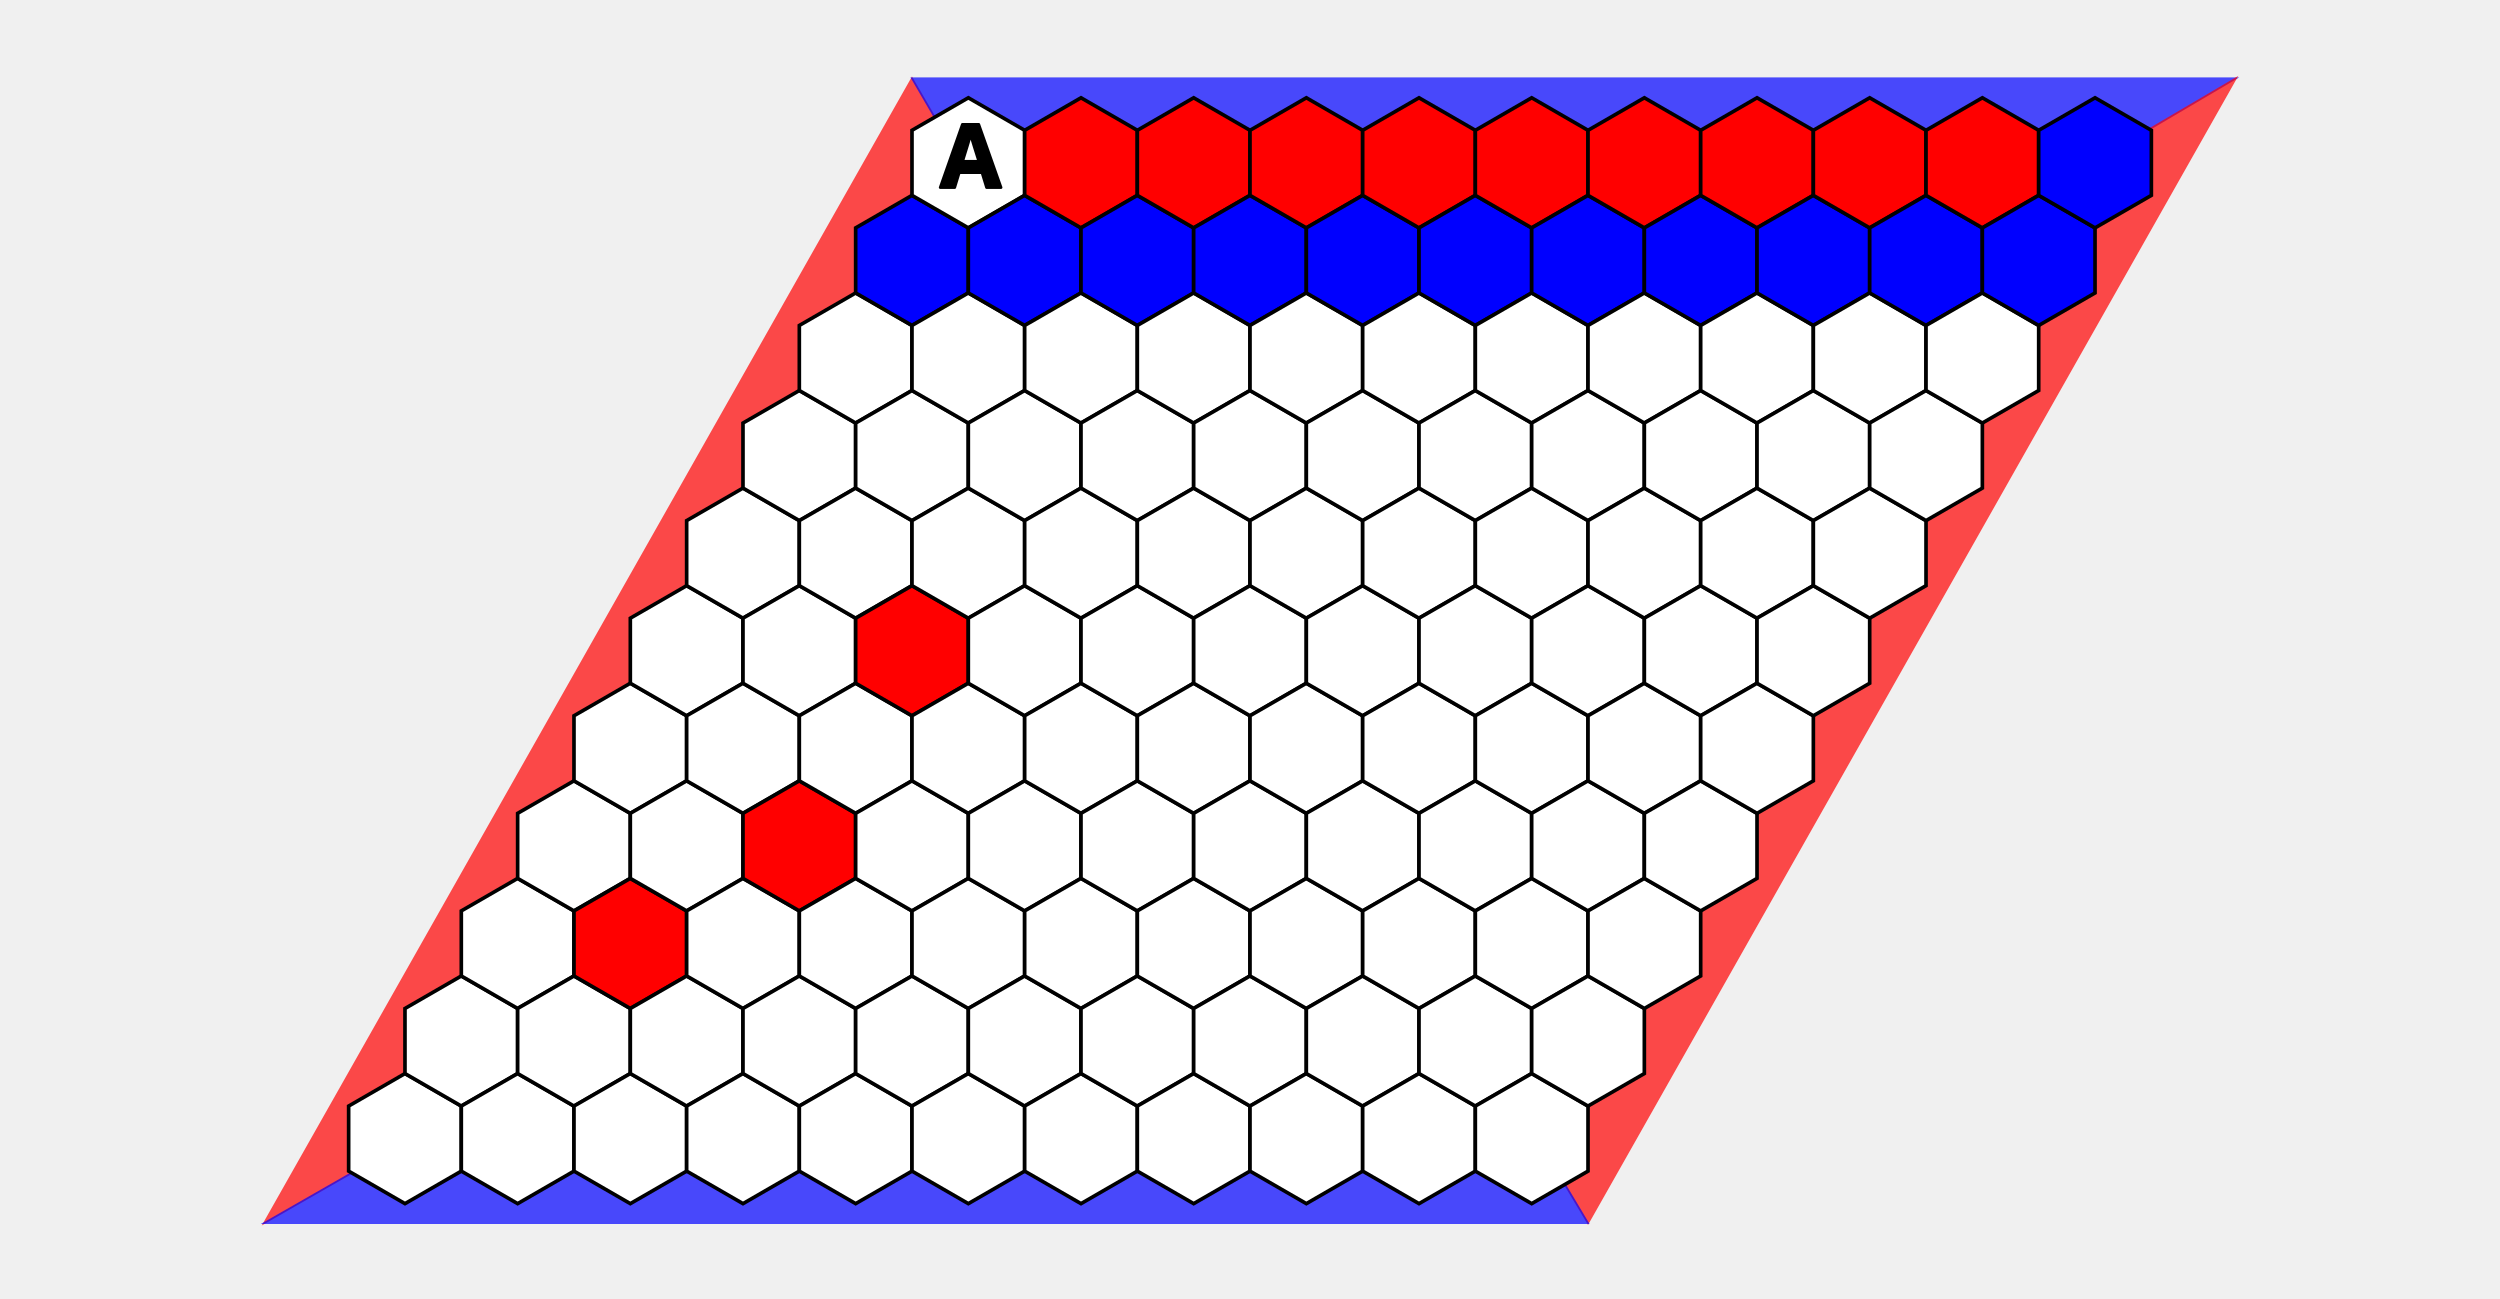
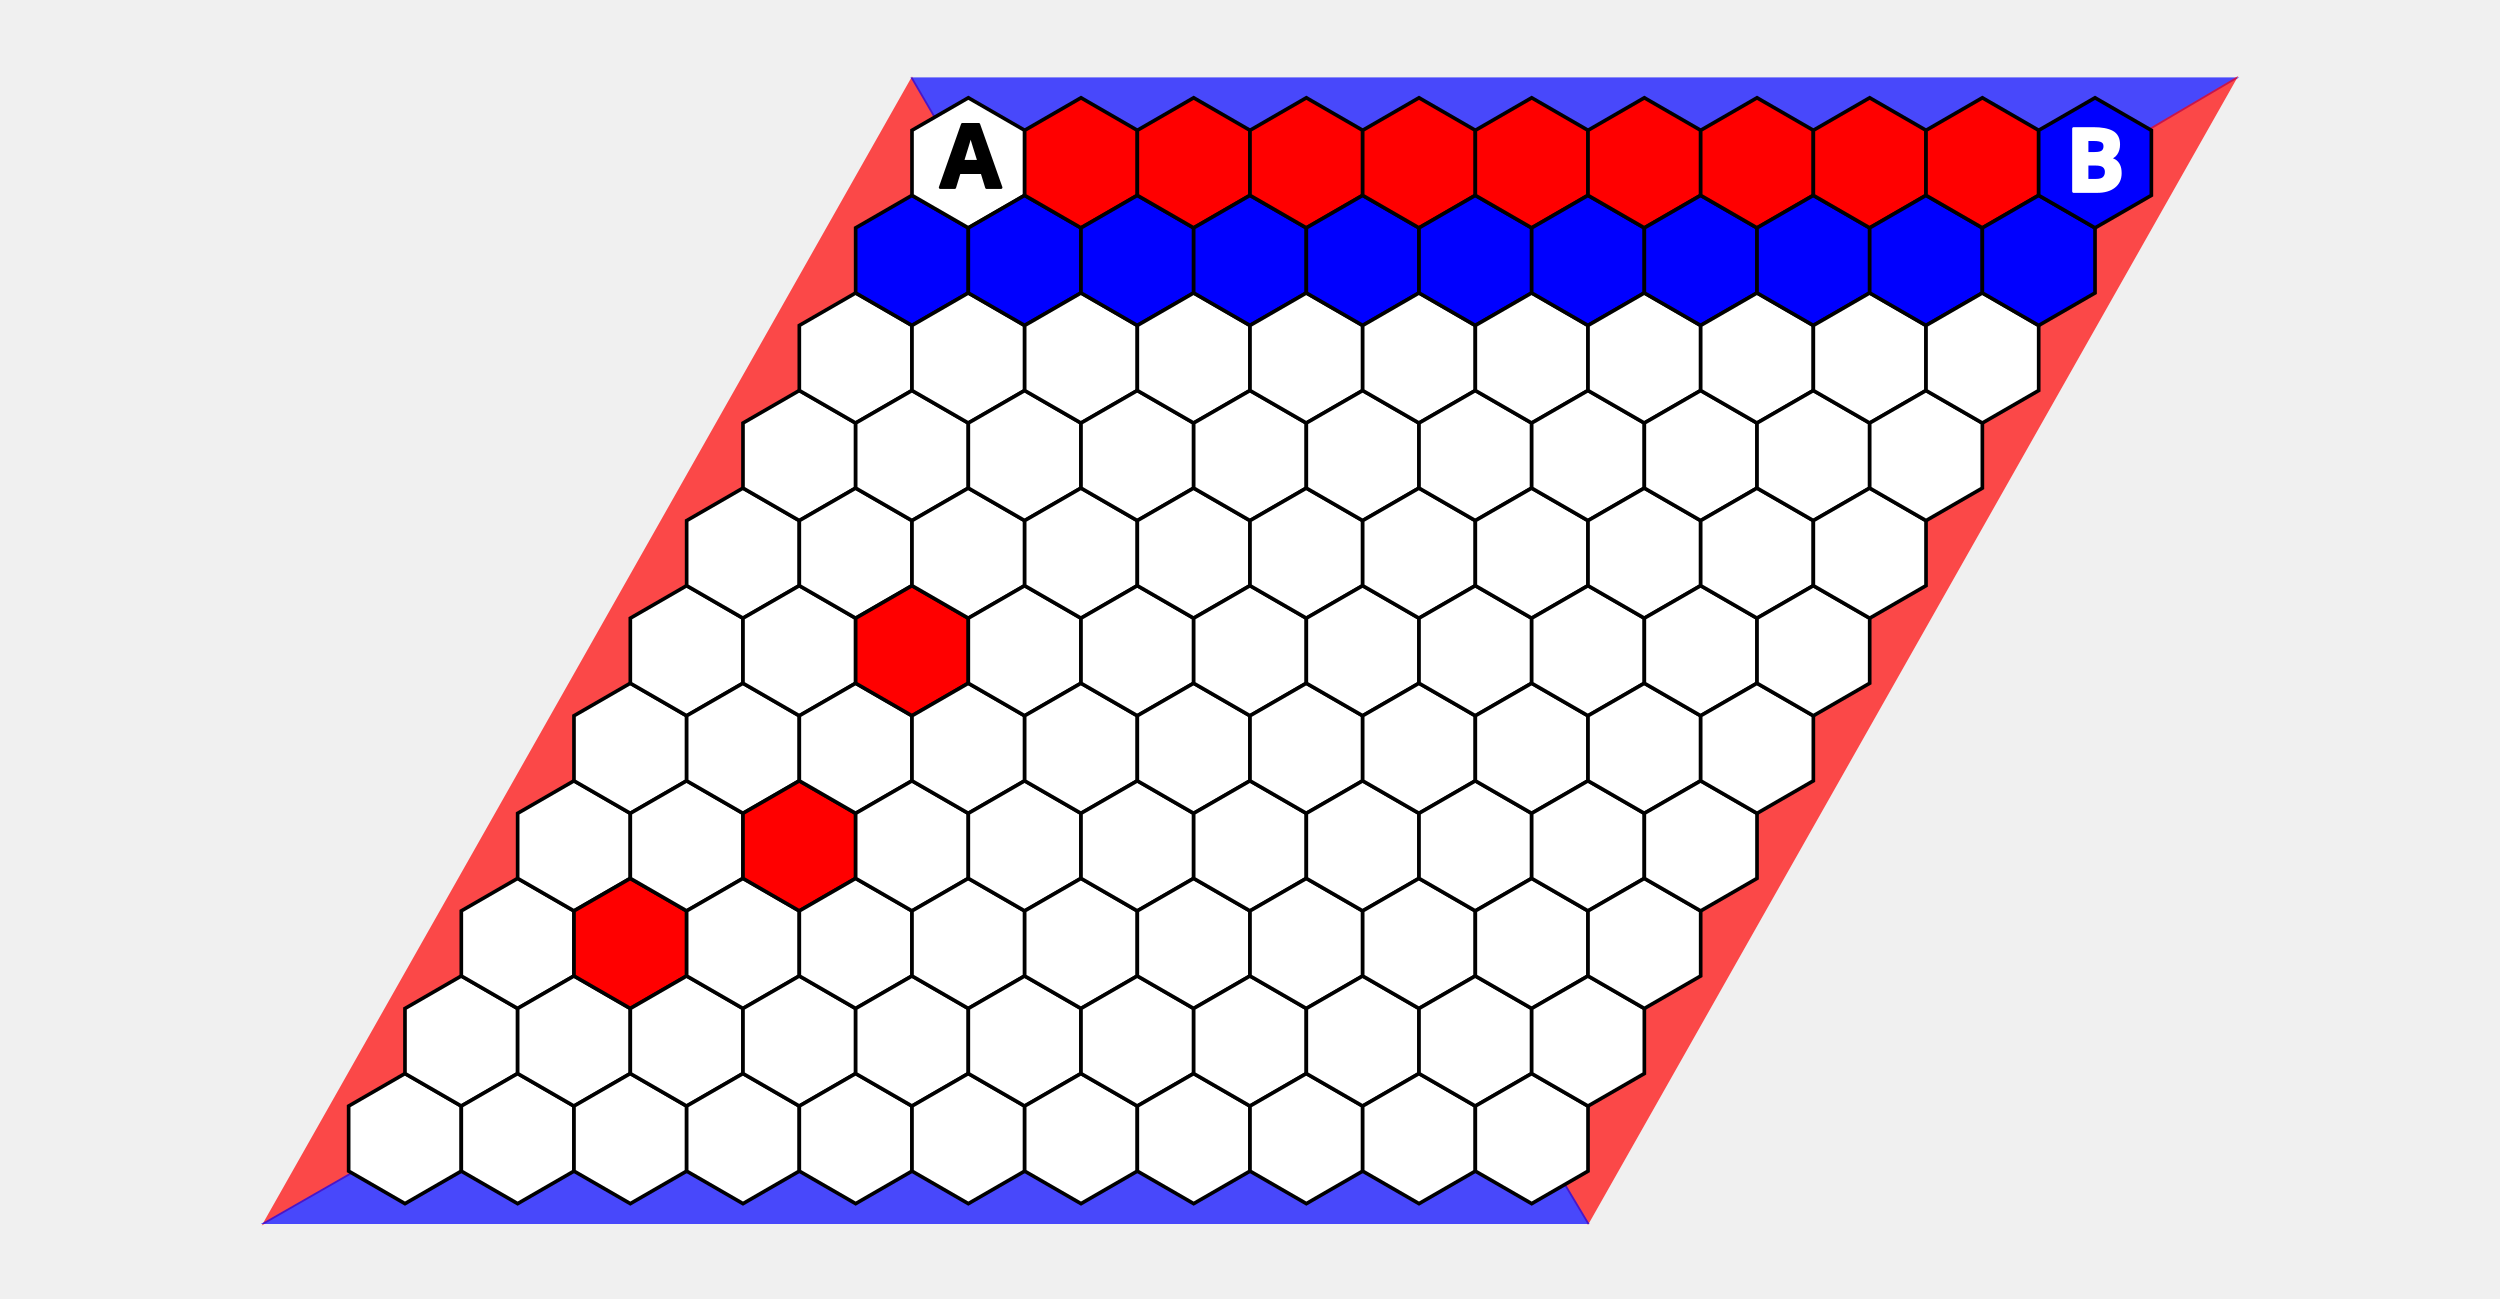
<svg xmlns="http://www.w3.org/2000/svg" width="1365.12pt" height="709.2pt" viewBox="0 0 1365.12 709.2" version="1.1" id="svg1231">
  <defs id="defs844">
    <style type="text/css" id="style842">*{stroke-linejoin: round; stroke-linecap: butt}</style>
  </defs>
  <g id="axes_1">
    <g id="patch_2">
      <path d="M 682.56,359.441 144.232,667.865 497.991,42.775 Z" clip-path="url(#p2163858d41)" style="opacity:0.7;fill:#ff0000;stroke:#ff0000;stroke-linejoin:miter" id="path849" />
    </g>
    <g id="patch_3">
      <path d="M 682.56,359.441 1220.888,42.775 H 497.991 Z" clip-path="url(#p2163858d41)" style="opacity:0.7;fill:#0000ff;stroke:#0000ff;stroke-linejoin:miter" id="path852" />
    </g>
    <g id="patch_4">
      <path d="M 682.56,359.441 1220.888,42.775 867.129,667.865 Z" clip-path="url(#p2163858d41)" style="opacity:0.7;fill:#ff0000;stroke:#ff0000;stroke-linejoin:miter" id="path855" />
    </g>
    <g id="patch_5">
      <path d="M 682.56,359.441 144.232,667.865 h 722.897 z" clip-path="url(#p2163858d41)" style="opacity:0.7;fill:#0000ff;stroke:#0000ff;stroke-linejoin:miter" id="path858" />
    </g>
    <g id="patch_6">
      <path d="m 221.136,586.203 -30.762,17.76 v 35.52 l 30.762,17.76 30.762,-17.76 v -35.52 z" clip-path="url(#p2163858d41)" style="fill:#ffffff;stroke:#000000;stroke-width:2;stroke-linejoin:miter" id="path861" />
    </g>
    <g id="patch_7">
      <path d="m 251.898,532.922 -30.762,17.76 v 35.52 l 30.762,17.76 30.762,-17.76 v -35.52 z" clip-path="url(#p2163858d41)" style="fill:#ffffff;stroke:#000000;stroke-width:2;stroke-linejoin:miter" id="path864" />
    </g>
    <g id="patch_8">
      <path d="m 282.659,479.641 -30.762,17.76 v 35.52 l 30.762,17.76 30.762,-17.76 v -35.52 z" clip-path="url(#p2163858d41)" style="fill:#ffffff;stroke:#000000;stroke-width:2;stroke-linejoin:miter" id="path867" />
    </g>
    <g id="patch_9">
      <path d="m 313.421,426.361 -30.762,17.76 v 35.52 l 30.762,17.76 30.762,-17.76 v -35.52 z" clip-path="url(#p2163858d41)" style="fill:#ffffff;stroke:#000000;stroke-width:2;stroke-linejoin:miter" id="path870" />
    </g>
    <g id="patch_10">
      <path d="m 344.183,373.08 -30.762,17.76 v 35.52 l 30.762,17.76 30.762,-17.76 v -35.52 z" clip-path="url(#p2163858d41)" style="fill:#ffffff;stroke:#000000;stroke-width:2;stroke-linejoin:miter" id="path873" />
    </g>
    <g id="patch_11">
      <path d="m 374.944,319.8 -30.762,17.76 v 35.52 l 30.762,17.76 30.762,-17.76 v -35.52 z" clip-path="url(#p2163858d41)" style="fill:#ffffff;stroke:#000000;stroke-width:2;stroke-linejoin:miter" id="path876" />
    </g>
    <g id="patch_12">
      <path d="m 405.706,266.519 -30.762,17.76 v 35.52 l 30.762,17.76 30.762,-17.76 v -35.52 z" clip-path="url(#p2163858d41)" style="fill:#ffffff;stroke:#000000;stroke-width:2;stroke-linejoin:miter" id="path879" />
    </g>
    <g id="patch_13">
      <path d="m 436.467,213.238 -30.762,17.76 v 35.52 l 30.762,17.76 30.762,-17.76 v -35.52 z" clip-path="url(#p2163858d41)" style="fill:#ffffff;stroke:#000000;stroke-width:2;stroke-linejoin:miter" id="path882" />
    </g>
    <g id="patch_14">
      <path d="m 467.229,159.958 -30.762,17.76 v 35.52 l 30.762,17.76 30.762,-17.76 v -35.52 z" clip-path="url(#p2163858d41)" style="fill:#ffffff;stroke:#000000;stroke-width:2;stroke-linejoin:miter" id="path885" />
    </g>
    <g id="patch_15">
      <path d="m 497.991,106.677 -30.762,17.76 v 35.52 l 30.762,17.76 30.762,-17.76 v -35.52 z" clip-path="url(#p2163858d41)" style="fill:#0000ff;stroke:#000000;stroke-width:2;stroke-linejoin:miter" id="path888" />
    </g>
    <g id="patch_16">
      <path d="m 528.752,53.397 -30.762,17.76 v 35.52 l 30.762,17.76 30.762,-17.76 V 71.157 Z" clip-path="url(#p2163858d41)" style="fill:#ffffff;stroke:#000000;stroke-width:2;stroke-linejoin:miter" id="path891" />
    </g>
    <g id="patch_17">
      <path d="m 282.659,586.203 -30.762,17.76 v 35.52 l 30.762,17.76 30.762,-17.76 v -35.52 z" clip-path="url(#p2163858d41)" style="fill:#ffffff;stroke:#000000;stroke-width:2;stroke-linejoin:miter" id="path894" />
    </g>
    <g id="patch_18">
      <path d="m 313.421,532.922 -30.762,17.76 v 35.52 l 30.762,17.76 30.762,-17.76 v -35.52 z" clip-path="url(#p2163858d41)" style="fill:#ffffff;stroke:#000000;stroke-width:2;stroke-linejoin:miter" id="path897" />
    </g>
    <g id="patch_19">
      <path d="m 344.183,479.641 -30.762,17.76 v 35.52 l 30.762,17.76 30.762,-17.76 v -35.52 z" clip-path="url(#p2163858d41)" style="fill:#ff0000;stroke:#000000;stroke-width:2;stroke-linejoin:miter" id="path900" />
    </g>
    <g id="patch_20">
      <path d="m 374.944,426.361 -30.762,17.76 v 35.52 l 30.762,17.76 30.762,-17.76 v -35.52 z" clip-path="url(#p2163858d41)" style="fill:#ffffff;stroke:#000000;stroke-width:2;stroke-linejoin:miter" id="path903" />
    </g>
    <g id="patch_21">
      <path d="m 405.706,373.08 -30.762,17.76 v 35.52 l 30.762,17.76 30.762,-17.76 v -35.52 z" clip-path="url(#p2163858d41)" style="fill:#ffffff;stroke:#000000;stroke-width:2;stroke-linejoin:miter" id="path906" />
    </g>
    <g id="patch_22">
      <path d="m 436.467,319.8 -30.762,17.76 v 35.52 l 30.762,17.76 30.762,-17.76 v -35.52 z" clip-path="url(#p2163858d41)" style="fill:#ffffff;stroke:#000000;stroke-width:2;stroke-linejoin:miter" id="path909" />
    </g>
    <g id="patch_23">
      <path d="m 467.229,266.519 -30.762,17.76 v 35.52 l 30.762,17.76 30.762,-17.76 v -35.52 z" clip-path="url(#p2163858d41)" style="fill:#ffffff;stroke:#000000;stroke-width:2;stroke-linejoin:miter" id="path912" />
    </g>
    <g id="patch_24">
      <path d="m 497.991,213.238 -30.762,17.76 v 35.52 l 30.762,17.76 30.762,-17.76 v -35.52 z" clip-path="url(#p2163858d41)" style="fill:#ffffff;stroke:#000000;stroke-width:2;stroke-linejoin:miter" id="path915" />
    </g>
    <g id="patch_25">
      <path d="m 528.752,159.958 -30.762,17.76 v 35.52 l 30.762,17.76 30.762,-17.76 v -35.52 z" clip-path="url(#p2163858d41)" style="fill:#ffffff;stroke:#000000;stroke-width:2;stroke-linejoin:miter" id="path918" />
    </g>
    <g id="patch_26">
      <path d="m 559.514,106.677 -30.762,17.76 v 35.52 l 30.762,17.76 30.762,-17.76 v -35.52 z" clip-path="url(#p2163858d41)" style="fill:#0000ff;stroke:#000000;stroke-width:2;stroke-linejoin:miter" id="path921" />
    </g>
    <g id="patch_27">
      <path d="m 590.275,53.397 -30.762,17.76 v 35.52 l 30.762,17.76 30.762,-17.76 V 71.157 Z" clip-path="url(#p2163858d41)" style="fill:#ff0000;stroke:#000000;stroke-width:2;stroke-linejoin:miter" id="path924" />
    </g>
    <g id="patch_28">
      <path d="m 344.183,586.203 -30.762,17.76 v 35.52 l 30.762,17.76 30.762,-17.76 v -35.52 z" clip-path="url(#p2163858d41)" style="fill:#ffffff;stroke:#000000;stroke-width:2;stroke-linejoin:miter" id="path927" />
    </g>
    <g id="patch_29">
      <path d="m 374.944,532.922 -30.762,17.76 v 35.52 l 30.762,17.76 30.762,-17.76 v -35.52 z" clip-path="url(#p2163858d41)" style="fill:#ffffff;stroke:#000000;stroke-width:2;stroke-linejoin:miter" id="path930" />
    </g>
    <g id="patch_30">
      <path d="m 405.706,479.641 -30.762,17.76 v 35.52 l 30.762,17.76 30.762,-17.76 v -35.52 z" clip-path="url(#p2163858d41)" style="fill:#ffffff;stroke:#000000;stroke-width:2;stroke-linejoin:miter" id="path933" />
    </g>
    <g id="patch_31">
      <path d="m 436.467,426.361 -30.762,17.76 v 35.52 l 30.762,17.76 30.762,-17.76 v -35.52 z" clip-path="url(#p2163858d41)" style="fill:#ff0000;stroke:#000000;stroke-width:2;stroke-linejoin:miter" id="path936" />
    </g>
    <g id="patch_32">
      <path d="m 467.229,373.08 -30.762,17.76 v 35.52 l 30.762,17.76 30.762,-17.76 v -35.52 z" clip-path="url(#p2163858d41)" style="fill:#ffffff;stroke:#000000;stroke-width:2;stroke-linejoin:miter" id="path939" />
    </g>
    <g id="patch_33">
      <path d="m 497.991,319.8 -30.762,17.76 v 35.52 l 30.762,17.76 30.762,-17.76 v -35.52 z" clip-path="url(#p2163858d41)" style="fill:#ff0000;stroke:#000000;stroke-width:2;stroke-linejoin:miter" id="path942" />
    </g>
    <g id="patch_34">
      <path d="m 528.752,266.519 -30.762,17.76 v 35.52 l 30.762,17.76 30.762,-17.76 v -35.52 z" clip-path="url(#p2163858d41)" style="fill:#ffffff;stroke:#000000;stroke-width:2;stroke-linejoin:miter" id="path945" />
    </g>
    <g id="patch_35">
      <path d="m 559.514,213.238 -30.762,17.76 v 35.52 l 30.762,17.76 30.762,-17.76 v -35.52 z" clip-path="url(#p2163858d41)" style="fill:#ffffff;stroke:#000000;stroke-width:2;stroke-linejoin:miter" id="path948" />
    </g>
    <g id="patch_36">
      <path d="m 590.275,159.958 -30.762,17.76 v 35.52 l 30.762,17.76 30.762,-17.76 v -35.52 z" clip-path="url(#p2163858d41)" style="fill:#ffffff;stroke:#000000;stroke-width:2;stroke-linejoin:miter" id="path951" />
    </g>
    <g id="patch_37">
      <path d="m 621.037,106.677 -30.762,17.76 v 35.52 l 30.762,17.76 30.762,-17.76 v -35.52 z" clip-path="url(#p2163858d41)" style="fill:#0000ff;stroke:#000000;stroke-width:2;stroke-linejoin:miter" id="path954" />
    </g>
    <g id="patch_38">
      <path d="M 651.798,53.397 621.037,71.157 V 106.677 L 651.798,124.437 682.56,106.677 V 71.157 Z" clip-path="url(#p2163858d41)" style="fill:#ff0000;stroke:#000000;stroke-width:2;stroke-linejoin:miter" id="path957" />
    </g>
    <g id="patch_39">
      <path d="m 405.706,586.203 -30.762,17.76 v 35.52 l 30.762,17.76 30.762,-17.76 v -35.52 z" clip-path="url(#p2163858d41)" style="fill:#ffffff;stroke:#000000;stroke-width:2;stroke-linejoin:miter" id="path960" />
    </g>
    <g id="patch_40">
      <path d="m 436.467,532.922 -30.762,17.76 v 35.52 l 30.762,17.76 30.762,-17.76 v -35.52 z" clip-path="url(#p2163858d41)" style="fill:#ffffff;stroke:#000000;stroke-width:2;stroke-linejoin:miter" id="path963" />
    </g>
    <g id="patch_41">
      <path d="m 467.229,479.641 -30.762,17.76 v 35.52 l 30.762,17.76 30.762,-17.76 v -35.52 z" clip-path="url(#p2163858d41)" style="fill:#ffffff;stroke:#000000;stroke-width:2;stroke-linejoin:miter" id="path966" />
    </g>
    <g id="patch_42">
      <path d="m 497.991,426.361 -30.762,17.76 v 35.52 l 30.762,17.76 30.762,-17.76 v -35.52 z" clip-path="url(#p2163858d41)" style="fill:#ffffff;stroke:#000000;stroke-width:2;stroke-linejoin:miter" id="path969" />
    </g>
    <g id="patch_43">
      <path d="m 528.752,373.08 -30.762,17.76 v 35.52 l 30.762,17.76 30.762,-17.76 v -35.52 z" clip-path="url(#p2163858d41)" style="fill:#ffffff;stroke:#000000;stroke-width:2;stroke-linejoin:miter" id="path972" />
    </g>
    <g id="patch_44">
      <path d="m 559.514,319.8 -30.762,17.76 v 35.52 l 30.762,17.76 30.762,-17.76 v -35.52 z" clip-path="url(#p2163858d41)" style="fill:#ffffff;stroke:#000000;stroke-width:2;stroke-linejoin:miter" id="path975" />
    </g>
    <g id="patch_45">
      <path d="m 590.275,266.519 -30.762,17.76 v 35.52 l 30.762,17.76 30.762,-17.76 v -35.52 z" clip-path="url(#p2163858d41)" style="fill:#ffffff;stroke:#000000;stroke-width:2;stroke-linejoin:miter" id="path978" />
    </g>
    <g id="patch_46">
      <path d="m 621.037,213.238 -30.762,17.76 v 35.52 l 30.762,17.76 30.762,-17.76 v -35.52 z" clip-path="url(#p2163858d41)" style="fill:#ffffff;stroke:#000000;stroke-width:2;stroke-linejoin:miter" id="path981" />
    </g>
    <g id="patch_47">
      <path d="m 651.798,159.958 -30.762,17.76 v 35.52 l 30.762,17.76 30.762,-17.76 v -35.52 z" clip-path="url(#p2163858d41)" style="fill:#ffffff;stroke:#000000;stroke-width:2;stroke-linejoin:miter" id="path984" />
    </g>
    <g id="patch_48">
      <path d="m 682.56,106.677 -30.762,17.76 v 35.52 l 30.762,17.76 30.762,-17.76 v -35.52 z" clip-path="url(#p2163858d41)" style="fill:#0000ff;stroke:#000000;stroke-width:2;stroke-linejoin:miter" id="path987" />
    </g>
    <g id="patch_49">
      <path d="M 713.322,53.397 682.56,71.157 v 35.52 l 30.762,17.76 30.762,-17.76 V 71.157 Z" clip-path="url(#p2163858d41)" style="fill:#ff0000;stroke:#000000;stroke-width:2;stroke-linejoin:miter" id="path990" />
    </g>
    <g id="patch_50">
      <path d="m 467.229,586.203 -30.762,17.76 v 35.52 l 30.762,17.76 30.762,-17.76 v -35.52 z" clip-path="url(#p2163858d41)" style="fill:#ffffff;stroke:#000000;stroke-width:2;stroke-linejoin:miter" id="path993" />
    </g>
    <g id="patch_51">
      <path d="m 497.991,532.922 -30.762,17.76 v 35.52 l 30.762,17.76 30.762,-17.76 v -35.52 z" clip-path="url(#p2163858d41)" style="fill:#ffffff;stroke:#000000;stroke-width:2;stroke-linejoin:miter" id="path996" />
    </g>
    <g id="patch_52">
      <path d="m 528.752,479.641 -30.762,17.76 v 35.52 l 30.762,17.76 30.762,-17.76 v -35.52 z" clip-path="url(#p2163858d41)" style="fill:#ffffff;stroke:#000000;stroke-width:2;stroke-linejoin:miter" id="path999" />
    </g>
    <g id="patch_53">
      <path d="m 559.514,426.361 -30.762,17.76 v 35.52 l 30.762,17.76 30.762,-17.76 v -35.52 z" clip-path="url(#p2163858d41)" style="fill:#ffffff;stroke:#000000;stroke-width:2;stroke-linejoin:miter" id="path1002" />
    </g>
    <g id="patch_54">
      <path d="m 590.275,373.08 -30.762,17.76 v 35.52 l 30.762,17.76 30.762,-17.76 v -35.52 z" clip-path="url(#p2163858d41)" style="fill:#ffffff;stroke:#000000;stroke-width:2;stroke-linejoin:miter" id="path1005" />
    </g>
    <g id="patch_55">
      <path d="m 621.037,319.8 -30.762,17.76 v 35.52 l 30.762,17.76 30.762,-17.76 v -35.52 z" clip-path="url(#p2163858d41)" style="fill:#ffffff;stroke:#000000;stroke-width:2;stroke-linejoin:miter" id="path1008" />
    </g>
    <g id="patch_56">
      <path d="m 651.798,266.519 -30.762,17.76 v 35.52 l 30.762,17.76 30.762,-17.76 v -35.52 z" clip-path="url(#p2163858d41)" style="fill:#ffffff;stroke:#000000;stroke-width:2;stroke-linejoin:miter" id="path1011" />
    </g>
    <g id="patch_57">
      <path d="m 682.56,213.238 -30.762,17.76 v 35.52 l 30.762,17.76 30.762,-17.76 v -35.52 z" clip-path="url(#p2163858d41)" style="fill:#ffffff;stroke:#000000;stroke-width:2;stroke-linejoin:miter" id="path1014" />
    </g>
    <g id="patch_58">
      <path d="M 713.322,159.958 682.56,177.718 v 35.52 l 30.762,17.76 30.762,-17.76 v -35.52 z" clip-path="url(#p2163858d41)" style="fill:#ffffff;stroke:#000000;stroke-width:2;stroke-linejoin:miter" id="path1017" />
    </g>
    <g id="patch_59">
      <path d="m 744.083,106.677 -30.762,17.76 v 35.52 l 30.762,17.76 30.762,-17.76 v -35.52 z" clip-path="url(#p2163858d41)" style="fill:#0000ff;stroke:#000000;stroke-width:2;stroke-linejoin:miter" id="path1020" />
    </g>
    <g id="patch_60">
      <path d="m 774.845,53.397 -30.762,17.76 v 35.52 l 30.762,17.76 30.762,-17.76 V 71.157 Z" clip-path="url(#p2163858d41)" style="fill:#ff0000;stroke:#000000;stroke-width:2;stroke-linejoin:miter" id="path1023" />
    </g>
    <g id="patch_61">
      <path d="m 528.752,586.203 -30.762,17.76 v 35.52 l 30.762,17.76 30.762,-17.76 v -35.52 z" clip-path="url(#p2163858d41)" style="fill:#ffffff;stroke:#000000;stroke-width:2;stroke-linejoin:miter" id="path1026" />
    </g>
    <g id="patch_62">
      <path d="m 559.514,532.922 -30.762,17.76 v 35.52 l 30.762,17.76 30.762,-17.76 v -35.52 z" clip-path="url(#p2163858d41)" style="fill:#ffffff;stroke:#000000;stroke-width:2;stroke-linejoin:miter" id="path1029" />
    </g>
    <g id="patch_63">
      <path d="m 590.275,479.641 -30.762,17.76 v 35.52 l 30.762,17.76 30.762,-17.76 v -35.52 z" clip-path="url(#p2163858d41)" style="fill:#ffffff;stroke:#000000;stroke-width:2;stroke-linejoin:miter" id="path1032" />
    </g>
    <g id="patch_64">
      <path d="m 621.037,426.361 -30.762,17.76 v 35.52 l 30.762,17.76 30.762,-17.76 v -35.52 z" clip-path="url(#p2163858d41)" style="fill:#ffffff;stroke:#000000;stroke-width:2;stroke-linejoin:miter" id="path1035" />
    </g>
    <g id="patch_65">
      <path d="m 651.798,373.08 -30.762,17.76 v 35.52 l 30.762,17.76 30.762,-17.76 v -35.52 z" clip-path="url(#p2163858d41)" style="fill:#ffffff;stroke:#000000;stroke-width:2;stroke-linejoin:miter" id="path1038" />
    </g>
    <g id="patch_66">
      <path d="m 682.56,319.8 -30.762,17.76 v 35.52 l 30.762,17.76 30.762,-17.76 v -35.52 z" clip-path="url(#p2163858d41)" style="fill:#ffffff;stroke:#000000;stroke-width:2;stroke-linejoin:miter" id="path1041" />
    </g>
    <g id="patch_67">
      <path d="M 713.322,266.519 682.56,284.279 v 35.52 l 30.762,17.76 30.762,-17.76 v -35.52 z" clip-path="url(#p2163858d41)" style="fill:#ffffff;stroke:#000000;stroke-width:2;stroke-linejoin:miter" id="path1044" />
    </g>
    <g id="patch_68">
      <path d="m 744.083,213.238 -30.762,17.76 v 35.52 l 30.762,17.76 30.762,-17.76 v -35.52 z" clip-path="url(#p2163858d41)" style="fill:#ffffff;stroke:#000000;stroke-width:2;stroke-linejoin:miter" id="path1047" />
    </g>
    <g id="patch_69">
      <path d="m 774.845,159.958 -30.762,17.76 v 35.52 l 30.762,17.76 30.762,-17.76 v -35.52 z" clip-path="url(#p2163858d41)" style="fill:#ffffff;stroke:#000000;stroke-width:2;stroke-linejoin:miter" id="path1050" />
    </g>
    <g id="patch_70">
      <path d="m 805.606,106.677 -30.762,17.76 v 35.52 l 30.762,17.76 30.762,-17.76 v -35.52 z" clip-path="url(#p2163858d41)" style="fill:#0000ff;stroke:#000000;stroke-width:2;stroke-linejoin:miter" id="path1053" />
    </g>
    <g id="patch_71">
      <path d="m 836.368,53.397 -30.762,17.76 v 35.52 l 30.762,17.76 30.762,-17.76 V 71.157 Z" clip-path="url(#p2163858d41)" style="fill:#ff0000;stroke:#000000;stroke-width:2;stroke-linejoin:miter" id="path1056" />
    </g>
    <g id="patch_72">
      <path d="m 590.275,586.203 -30.762,17.76 v 35.52 l 30.762,17.76 30.762,-17.76 v -35.52 z" clip-path="url(#p2163858d41)" style="fill:#ffffff;stroke:#000000;stroke-width:2;stroke-linejoin:miter" id="path1059" />
    </g>
    <g id="patch_73">
      <path d="m 621.037,532.922 -30.762,17.76 v 35.52 l 30.762,17.76 30.762,-17.76 v -35.52 z" clip-path="url(#p2163858d41)" style="fill:#ffffff;stroke:#000000;stroke-width:2;stroke-linejoin:miter" id="path1062" />
    </g>
    <g id="patch_74">
      <path d="m 651.798,479.641 -30.762,17.76 v 35.52 l 30.762,17.76 30.762,-17.76 v -35.52 z" clip-path="url(#p2163858d41)" style="fill:#ffffff;stroke:#000000;stroke-width:2;stroke-linejoin:miter" id="path1065" />
    </g>
    <g id="patch_75">
      <path d="m 682.56,426.361 -30.762,17.76 v 35.52 l 30.762,17.76 30.762,-17.76 v -35.52 z" clip-path="url(#p2163858d41)" style="fill:#ffffff;stroke:#000000;stroke-width:2;stroke-linejoin:miter" id="path1068" />
    </g>
    <g id="patch_76">
      <path d="M 713.322,373.08 682.56,390.84 v 35.52 l 30.762,17.76 30.762,-17.76 v -35.52 z" clip-path="url(#p2163858d41)" style="fill:#ffffff;stroke:#000000;stroke-width:2;stroke-linejoin:miter" id="path1071" />
    </g>
    <g id="patch_77">
      <path d="m 744.083,319.8 -30.762,17.76 v 35.52 l 30.762,17.76 30.762,-17.76 v -35.52 z" clip-path="url(#p2163858d41)" style="fill:#ffffff;stroke:#000000;stroke-width:2;stroke-linejoin:miter" id="path1074" />
    </g>
    <g id="patch_78">
      <path d="m 774.845,266.519 -30.762,17.76 v 35.52 l 30.762,17.76 30.762,-17.76 v -35.52 z" clip-path="url(#p2163858d41)" style="fill:#ffffff;stroke:#000000;stroke-width:2;stroke-linejoin:miter" id="path1077" />
    </g>
    <g id="patch_79">
      <path d="m 805.606,213.238 -30.762,17.76 v 35.52 l 30.762,17.76 30.762,-17.76 v -35.52 z" clip-path="url(#p2163858d41)" style="fill:#ffffff;stroke:#000000;stroke-width:2;stroke-linejoin:miter" id="path1080" />
    </g>
    <g id="patch_80">
      <path d="m 836.368,159.958 -30.762,17.76 v 35.52 l 30.762,17.76 30.762,-17.76 v -35.52 z" clip-path="url(#p2163858d41)" style="fill:#ffffff;stroke:#000000;stroke-width:2;stroke-linejoin:miter" id="path1083" />
    </g>
    <g id="patch_81">
      <path d="m 867.129,106.677 -30.762,17.76 v 35.52 l 30.762,17.76 30.762,-17.76 v -35.52 z" clip-path="url(#p2163858d41)" style="fill:#0000ff;stroke:#000000;stroke-width:2;stroke-linejoin:miter" id="path1086" />
    </g>
    <g id="patch_82">
      <path d="m 897.891,53.397 -30.762,17.76 v 35.52 l 30.762,17.76 30.762,-17.76 V 71.157 Z" clip-path="url(#p2163858d41)" style="fill:#ff0000;stroke:#000000;stroke-width:2;stroke-linejoin:miter" id="path1089" />
    </g>
    <g id="patch_83">
      <path d="m 651.798,586.203 -30.762,17.76 v 35.52 L 651.798,657.244 682.56,639.483 v -35.52 z" clip-path="url(#p2163858d41)" style="fill:#ffffff;stroke:#000000;stroke-width:2;stroke-linejoin:miter" id="path1092" />
    </g>
    <g id="patch_84">
      <path d="m 682.56,532.922 -30.762,17.76 v 35.52 l 30.762,17.76 30.762,-17.76 v -35.52 z" clip-path="url(#p2163858d41)" style="fill:#ffffff;stroke:#000000;stroke-width:2;stroke-linejoin:miter" id="path1095" />
    </g>
    <g id="patch_85">
      <path d="M 713.322,479.641 682.56,497.402 v 35.52 l 30.762,17.76 30.762,-17.76 v -35.52 z" clip-path="url(#p2163858d41)" style="fill:#ffffff;stroke:#000000;stroke-width:2;stroke-linejoin:miter" id="path1098" />
    </g>
    <g id="patch_86">
      <path d="m 744.083,426.361 -30.762,17.76 v 35.52 l 30.762,17.76 30.762,-17.76 v -35.52 z" clip-path="url(#p2163858d41)" style="fill:#ffffff;stroke:#000000;stroke-width:2;stroke-linejoin:miter" id="path1101" />
    </g>
    <g id="patch_87">
      <path d="m 774.845,373.08 -30.762,17.76 v 35.52 l 30.762,17.76 30.762,-17.76 v -35.52 z" clip-path="url(#p2163858d41)" style="fill:#ffffff;stroke:#000000;stroke-width:2;stroke-linejoin:miter" id="path1104" />
    </g>
    <g id="patch_88">
      <path d="m 805.606,319.8 -30.762,17.76 v 35.52 l 30.762,17.76 30.762,-17.76 v -35.52 z" clip-path="url(#p2163858d41)" style="fill:#ffffff;stroke:#000000;stroke-width:2;stroke-linejoin:miter" id="path1107" />
    </g>
    <g id="patch_89">
      <path d="m 836.368,266.519 -30.762,17.76 v 35.52 l 30.762,17.76 30.762,-17.76 v -35.52 z" clip-path="url(#p2163858d41)" style="fill:#ffffff;stroke:#000000;stroke-width:2;stroke-linejoin:miter" id="path1110" />
    </g>
    <g id="patch_90">
      <path d="m 867.129,213.238 -30.762,17.76 v 35.52 l 30.762,17.76 30.762,-17.76 v -35.52 z" clip-path="url(#p2163858d41)" style="fill:#ffffff;stroke:#000000;stroke-width:2;stroke-linejoin:miter" id="path1113" />
    </g>
    <g id="patch_91">
      <path d="m 897.891,159.958 -30.762,17.76 v 35.52 l 30.762,17.76 30.762,-17.76 v -35.52 z" clip-path="url(#p2163858d41)" style="fill:#ffffff;stroke:#000000;stroke-width:2;stroke-linejoin:miter" id="path1116" />
    </g>
    <g id="patch_92">
      <path d="m 928.653,106.677 -30.762,17.76 v 35.52 l 30.762,17.76 30.762,-17.76 v -35.52 z" clip-path="url(#p2163858d41)" style="fill:#0000ff;stroke:#000000;stroke-width:2;stroke-linejoin:miter" id="path1119" />
    </g>
    <g id="patch_93">
      <path d="m 959.414,53.397 -30.762,17.76 v 35.52 l 30.762,17.76 30.762,-17.76 V 71.157 Z" clip-path="url(#p2163858d41)" style="fill:#ff0000;stroke:#000000;stroke-width:2;stroke-linejoin:miter" id="path1122" />
    </g>
    <g id="patch_94">
      <path d="M 713.322,586.203 682.56,603.963 v 35.52 l 30.762,17.76 30.762,-17.76 v -35.52 z" clip-path="url(#p2163858d41)" style="fill:#ffffff;stroke:#000000;stroke-width:2;stroke-linejoin:miter" id="path1125" />
    </g>
    <g id="patch_95">
      <path d="m 744.083,532.922 -30.762,17.76 v 35.52 l 30.762,17.76 30.762,-17.76 v -35.52 z" clip-path="url(#p2163858d41)" style="fill:#ffffff;stroke:#000000;stroke-width:2;stroke-linejoin:miter" id="path1128" />
    </g>
    <g id="patch_96">
      <path d="m 774.845,479.641 -30.762,17.76 v 35.52 l 30.762,17.76 30.762,-17.76 v -35.52 z" clip-path="url(#p2163858d41)" style="fill:#ffffff;stroke:#000000;stroke-width:2;stroke-linejoin:miter" id="path1131" />
    </g>
    <g id="patch_97">
      <path d="m 805.606,426.361 -30.762,17.76 v 35.52 l 30.762,17.76 30.762,-17.76 v -35.52 z" clip-path="url(#p2163858d41)" style="fill:#ffffff;stroke:#000000;stroke-width:2;stroke-linejoin:miter" id="path1134" />
    </g>
    <g id="patch_98">
      <path d="m 836.368,373.08 -30.762,17.76 v 35.52 l 30.762,17.76 30.762,-17.76 v -35.52 z" clip-path="url(#p2163858d41)" style="fill:#ffffff;stroke:#000000;stroke-width:2;stroke-linejoin:miter" id="path1137" />
    </g>
    <g id="patch_99">
      <path d="m 867.129,319.8 -30.762,17.76 v 35.52 l 30.762,17.76 30.762,-17.76 v -35.52 z" clip-path="url(#p2163858d41)" style="fill:#ffffff;stroke:#000000;stroke-width:2;stroke-linejoin:miter" id="path1140" />
    </g>
    <g id="patch_100">
      <path d="m 897.891,266.519 -30.762,17.76 v 35.52 l 30.762,17.76 30.762,-17.76 v -35.52 z" clip-path="url(#p2163858d41)" style="fill:#ffffff;stroke:#000000;stroke-width:2;stroke-linejoin:miter" id="path1143" />
    </g>
    <g id="patch_101">
      <path d="m 928.653,213.238 -30.762,17.76 v 35.52 l 30.762,17.76 30.762,-17.76 v -35.52 z" clip-path="url(#p2163858d41)" style="fill:#ffffff;stroke:#000000;stroke-width:2;stroke-linejoin:miter" id="path1146" />
    </g>
    <g id="patch_102">
      <path d="m 959.414,159.958 -30.762,17.76 v 35.52 l 30.762,17.76 30.762,-17.76 v -35.52 z" clip-path="url(#p2163858d41)" style="fill:#ffffff;stroke:#000000;stroke-width:2;stroke-linejoin:miter" id="path1149" />
    </g>
    <g id="patch_103">
      <path d="m 990.176,106.677 -30.762,17.76 v 35.52 l 30.762,17.76 30.762,-17.76 v -35.52 z" clip-path="url(#p2163858d41)" style="fill:#0000ff;stroke:#000000;stroke-width:2;stroke-linejoin:miter" id="path1152" />
    </g>
    <g id="patch_104">
      <path d="m 1020.937,53.397 -30.762,17.76 v 35.52 l 30.762,17.76 30.762,-17.76 V 71.157 Z" clip-path="url(#p2163858d41)" style="fill:#ff0000;stroke:#000000;stroke-width:2;stroke-linejoin:miter" id="path1155" />
    </g>
    <g id="patch_105">
      <path d="m 774.845,586.203 -30.762,17.76 v 35.52 l 30.762,17.76 30.762,-17.76 v -35.52 z" clip-path="url(#p2163858d41)" style="fill:#ffffff;stroke:#000000;stroke-width:2;stroke-linejoin:miter" id="path1158" />
    </g>
    <g id="patch_106">
      <path d="m 805.606,532.922 -30.762,17.76 v 35.52 l 30.762,17.76 30.762,-17.76 v -35.52 z" clip-path="url(#p2163858d41)" style="fill:#ffffff;stroke:#000000;stroke-width:2;stroke-linejoin:miter" id="path1161" />
    </g>
    <g id="patch_107">
      <path d="m 836.368,479.641 -30.762,17.76 v 35.52 l 30.762,17.76 30.762,-17.76 v -35.52 z" clip-path="url(#p2163858d41)" style="fill:#ffffff;stroke:#000000;stroke-width:2;stroke-linejoin:miter" id="path1164" />
    </g>
    <g id="patch_108">
      <path d="m 867.129,426.361 -30.762,17.76 v 35.52 l 30.762,17.76 30.762,-17.76 v -35.52 z" clip-path="url(#p2163858d41)" style="fill:#ffffff;stroke:#000000;stroke-width:2;stroke-linejoin:miter" id="path1167" />
    </g>
    <g id="patch_109">
      <path d="m 897.891,373.08 -30.762,17.76 v 35.52 l 30.762,17.76 30.762,-17.76 v -35.52 z" clip-path="url(#p2163858d41)" style="fill:#ffffff;stroke:#000000;stroke-width:2;stroke-linejoin:miter" id="path1170" />
    </g>
    <g id="patch_110">
      <path d="m 928.653,319.8 -30.762,17.76 v 35.52 l 30.762,17.76 30.762,-17.76 v -35.52 z" clip-path="url(#p2163858d41)" style="fill:#ffffff;stroke:#000000;stroke-width:2;stroke-linejoin:miter" id="path1173" />
    </g>
    <g id="patch_111">
      <path d="m 959.414,266.519 -30.762,17.76 v 35.52 l 30.762,17.76 30.762,-17.76 v -35.52 z" clip-path="url(#p2163858d41)" style="fill:#ffffff;stroke:#000000;stroke-width:2;stroke-linejoin:miter" id="path1176" />
    </g>
    <g id="patch_112">
      <path d="m 990.176,213.238 -30.762,17.76 v 35.52 l 30.762,17.76 30.762,-17.76 v -35.52 z" clip-path="url(#p2163858d41)" style="fill:#ffffff;stroke:#000000;stroke-width:2;stroke-linejoin:miter" id="path1179" />
    </g>
    <g id="patch_113">
      <path d="m 1020.937,159.958 -30.762,17.76 v 35.52 l 30.762,17.76 30.762,-17.76 v -35.52 z" clip-path="url(#p2163858d41)" style="fill:#ffffff;stroke:#000000;stroke-width:2;stroke-linejoin:miter" id="path1182" />
    </g>
    <g id="patch_114">
      <path d="m 1051.699,106.677 -30.762,17.76 v 35.52 l 30.762,17.76 30.762,-17.76 v -35.52 z" clip-path="url(#p2163858d41)" style="fill:#0000ff;stroke:#000000;stroke-width:2;stroke-linejoin:miter" id="path1185" />
    </g>
    <g id="patch_115">
      <path d="m 1082.46,53.397 -30.762,17.76 v 35.52 l 30.762,17.76 30.762,-17.76 V 71.157 Z" clip-path="url(#p2163858d41)" style="fill:#ff0000;stroke:#000000;stroke-width:2;stroke-linejoin:miter" id="path1188" />
    </g>
    <g id="patch_116">
      <path d="m 836.368,586.203 -30.762,17.76 v 35.52 l 30.762,17.76 30.762,-17.76 v -35.52 z" clip-path="url(#p2163858d41)" style="fill:#ffffff;stroke:#000000;stroke-width:2;stroke-linejoin:miter" id="path1191" />
    </g>
    <g id="patch_117">
      <path d="m 867.129,532.922 -30.762,17.76 v 35.52 l 30.762,17.76 30.762,-17.76 v -35.52 z" clip-path="url(#p2163858d41)" style="fill:#ffffff;stroke:#000000;stroke-width:2;stroke-linejoin:miter" id="path1194" />
    </g>
    <g id="patch_118">
      <path d="m 897.891,479.641 -30.762,17.76 v 35.52 l 30.762,17.76 30.762,-17.76 v -35.52 z" clip-path="url(#p2163858d41)" style="fill:#ffffff;stroke:#000000;stroke-width:2;stroke-linejoin:miter" id="path1197" />
    </g>
    <g id="patch_119">
      <path d="m 928.653,426.361 -30.762,17.76 v 35.52 l 30.762,17.76 30.762,-17.76 v -35.52 z" clip-path="url(#p2163858d41)" style="fill:#ffffff;stroke:#000000;stroke-width:2;stroke-linejoin:miter" id="path1200" />
    </g>
    <g id="patch_120">
      <path d="m 959.414,373.08 -30.762,17.76 v 35.52 l 30.762,17.76 30.762,-17.76 v -35.52 z" clip-path="url(#p2163858d41)" style="fill:#ffffff;stroke:#000000;stroke-width:2;stroke-linejoin:miter" id="path1203" />
    </g>
    <g id="patch_121">
      <path d="m 990.176,319.8 -30.762,17.76 v 35.52 l 30.762,17.76 30.762,-17.76 v -35.52 z" clip-path="url(#p2163858d41)" style="fill:#ffffff;stroke:#000000;stroke-width:2;stroke-linejoin:miter" id="path1206" />
    </g>
    <g id="patch_122">
      <path d="m 1020.937,266.519 -30.762,17.76 v 35.52 l 30.762,17.76 30.762,-17.76 v -35.52 z" clip-path="url(#p2163858d41)" style="fill:#ffffff;stroke:#000000;stroke-width:2;stroke-linejoin:miter" id="path1209" />
    </g>
    <g id="patch_123">
      <path d="m 1051.699,213.238 -30.762,17.76 v 35.52 l 30.762,17.76 30.762,-17.76 v -35.52 z" clip-path="url(#p2163858d41)" style="fill:#ffffff;stroke:#000000;stroke-width:2;stroke-linejoin:miter" id="path1212" />
    </g>
    <g id="patch_124">
      <path d="m 1082.46,159.958 -30.762,17.76 v 35.52 l 30.762,17.76 30.762,-17.76 v -35.52 z" clip-path="url(#p2163858d41)" style="fill:#ffffff;stroke:#000000;stroke-width:2;stroke-linejoin:miter" id="path1215" />
    </g>
    <g id="patch_125">
      <path d="m 1113.222,106.677 -30.762,17.76 v 35.52 l 30.762,17.76 30.762,-17.76 v -35.52 z" clip-path="url(#p2163858d41)" style="fill:#0000ff;stroke:#000000;stroke-width:2;stroke-linejoin:miter" id="path1218" />
    </g>
    <g id="patch_126">
      <path d="m 1143.984,53.397 -30.762,17.76 v 35.52 l 30.762,17.76 30.762,-17.76 V 71.157 Z" clip-path="url(#p2163858d41)" style="fill:#0000ff;stroke:#000000;stroke-width:2;stroke-linejoin:miter" id="path1221" />
    </g>
  </g>
  <defs id="defs1229">
    <clipPath id="p2163858d41">
      <rect x="90.4" y="10.8" width="1184.321" height="687.6" id="rect1226" />
    </clipPath>
  </defs>
  <text xml:space="preserve" style="font-style:normal;font-variant:normal;font-weight:bold;font-stretch:normal;font-size:48px;font-family:sans-serif;-inkscape-font-specification:'sans-serif Bold';fill:#000000;stroke:#000000;stroke-width:1.602;fill-opacity:1" x="513.448" y="102.371" id="text2076">
    <tspan id="tspan2074" style="font-style:normal;font-variant:normal;font-weight:bold;font-stretch:normal;font-size:48px;font-family:sans-serif;-inkscape-font-specification:'sans-serif Bold';stroke-width:1.602;fill:#000000;fill-opacity:1" x="513.448" y="102.371">A</tspan>
  </text>
+   <text xml:space="preserve" style="font-style:normal;font-variant:normal;font-weight:bold;font-stretch:normal;font-size:48px;font-family:sans-serif;-inkscape-font-specification:'sans-serif Bold';fill:#ffffff;fill-opacity:1;stroke:#ffffff;stroke-width:1.602;stroke-linecap:butt;stroke-linejoin:round;stroke-opacity:1" x="1127.999" y="104.505" id="text2076-7">
+     <tspan id="tspan2074-5" style="font-style:normal;font-variant:normal;font-weight:bold;font-stretch:normal;font-size:48px;font-family:sans-serif;-inkscape-font-specification:'sans-serif Bold';fill:#ffffff;fill-opacity:1;stroke-width:1.602;stroke:#ffffff;stroke-opacity:1" x="1127.999" y="104.505">B</tspan>
+   </text>
</svg>
